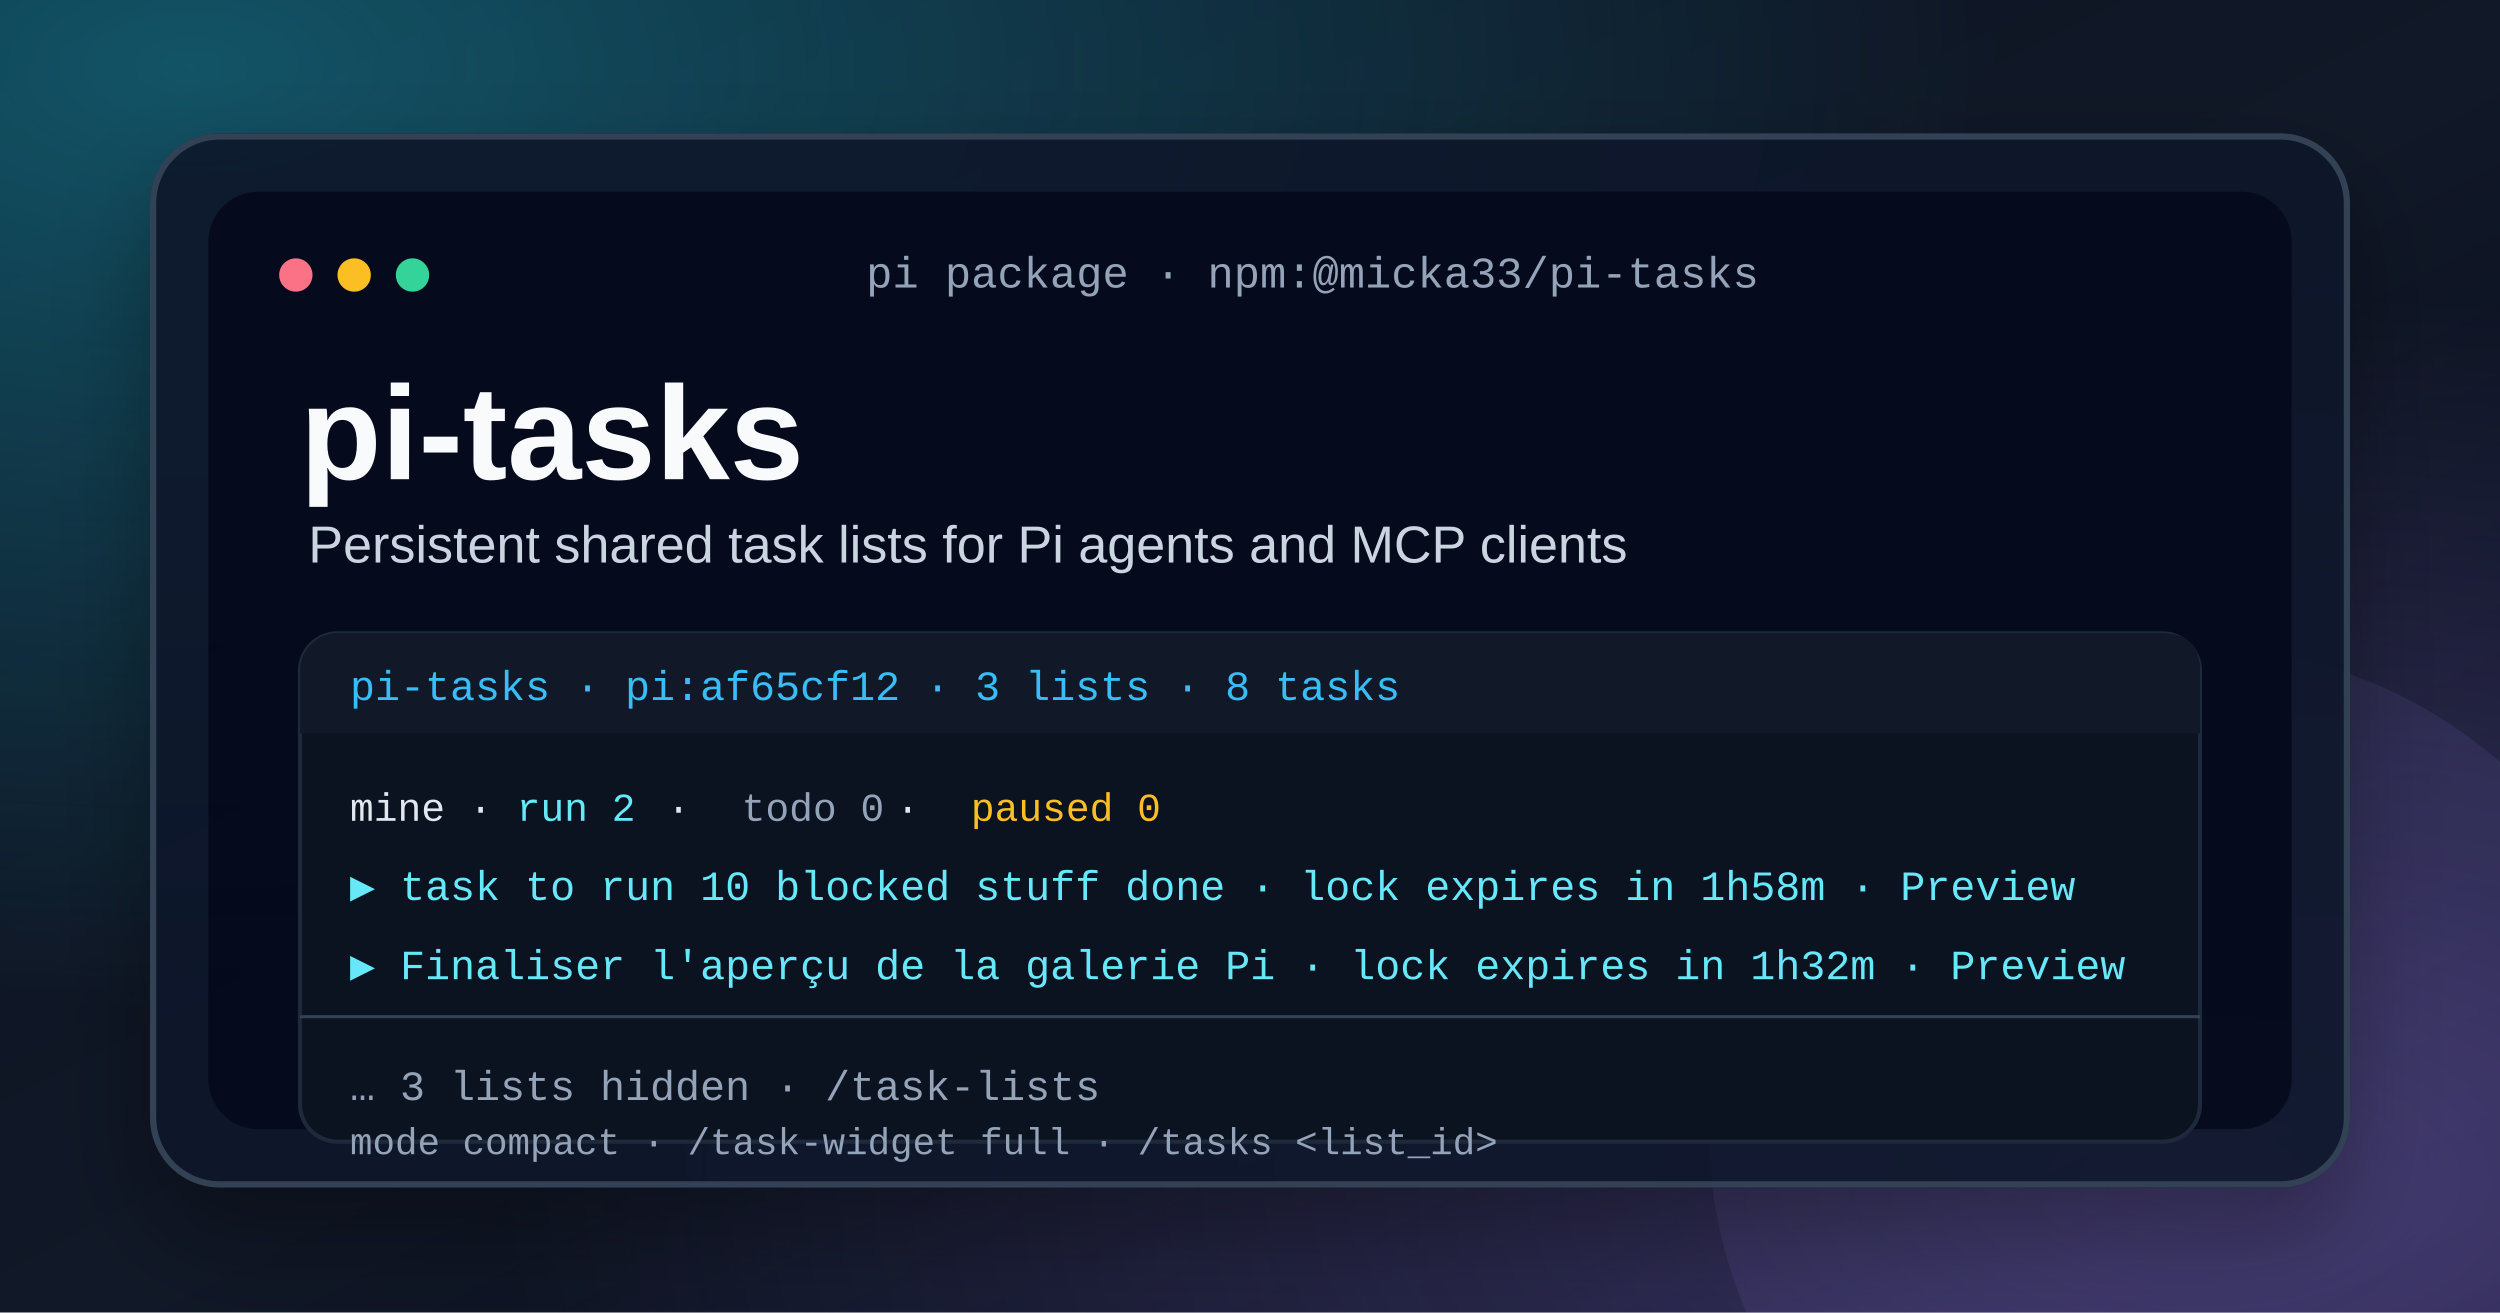
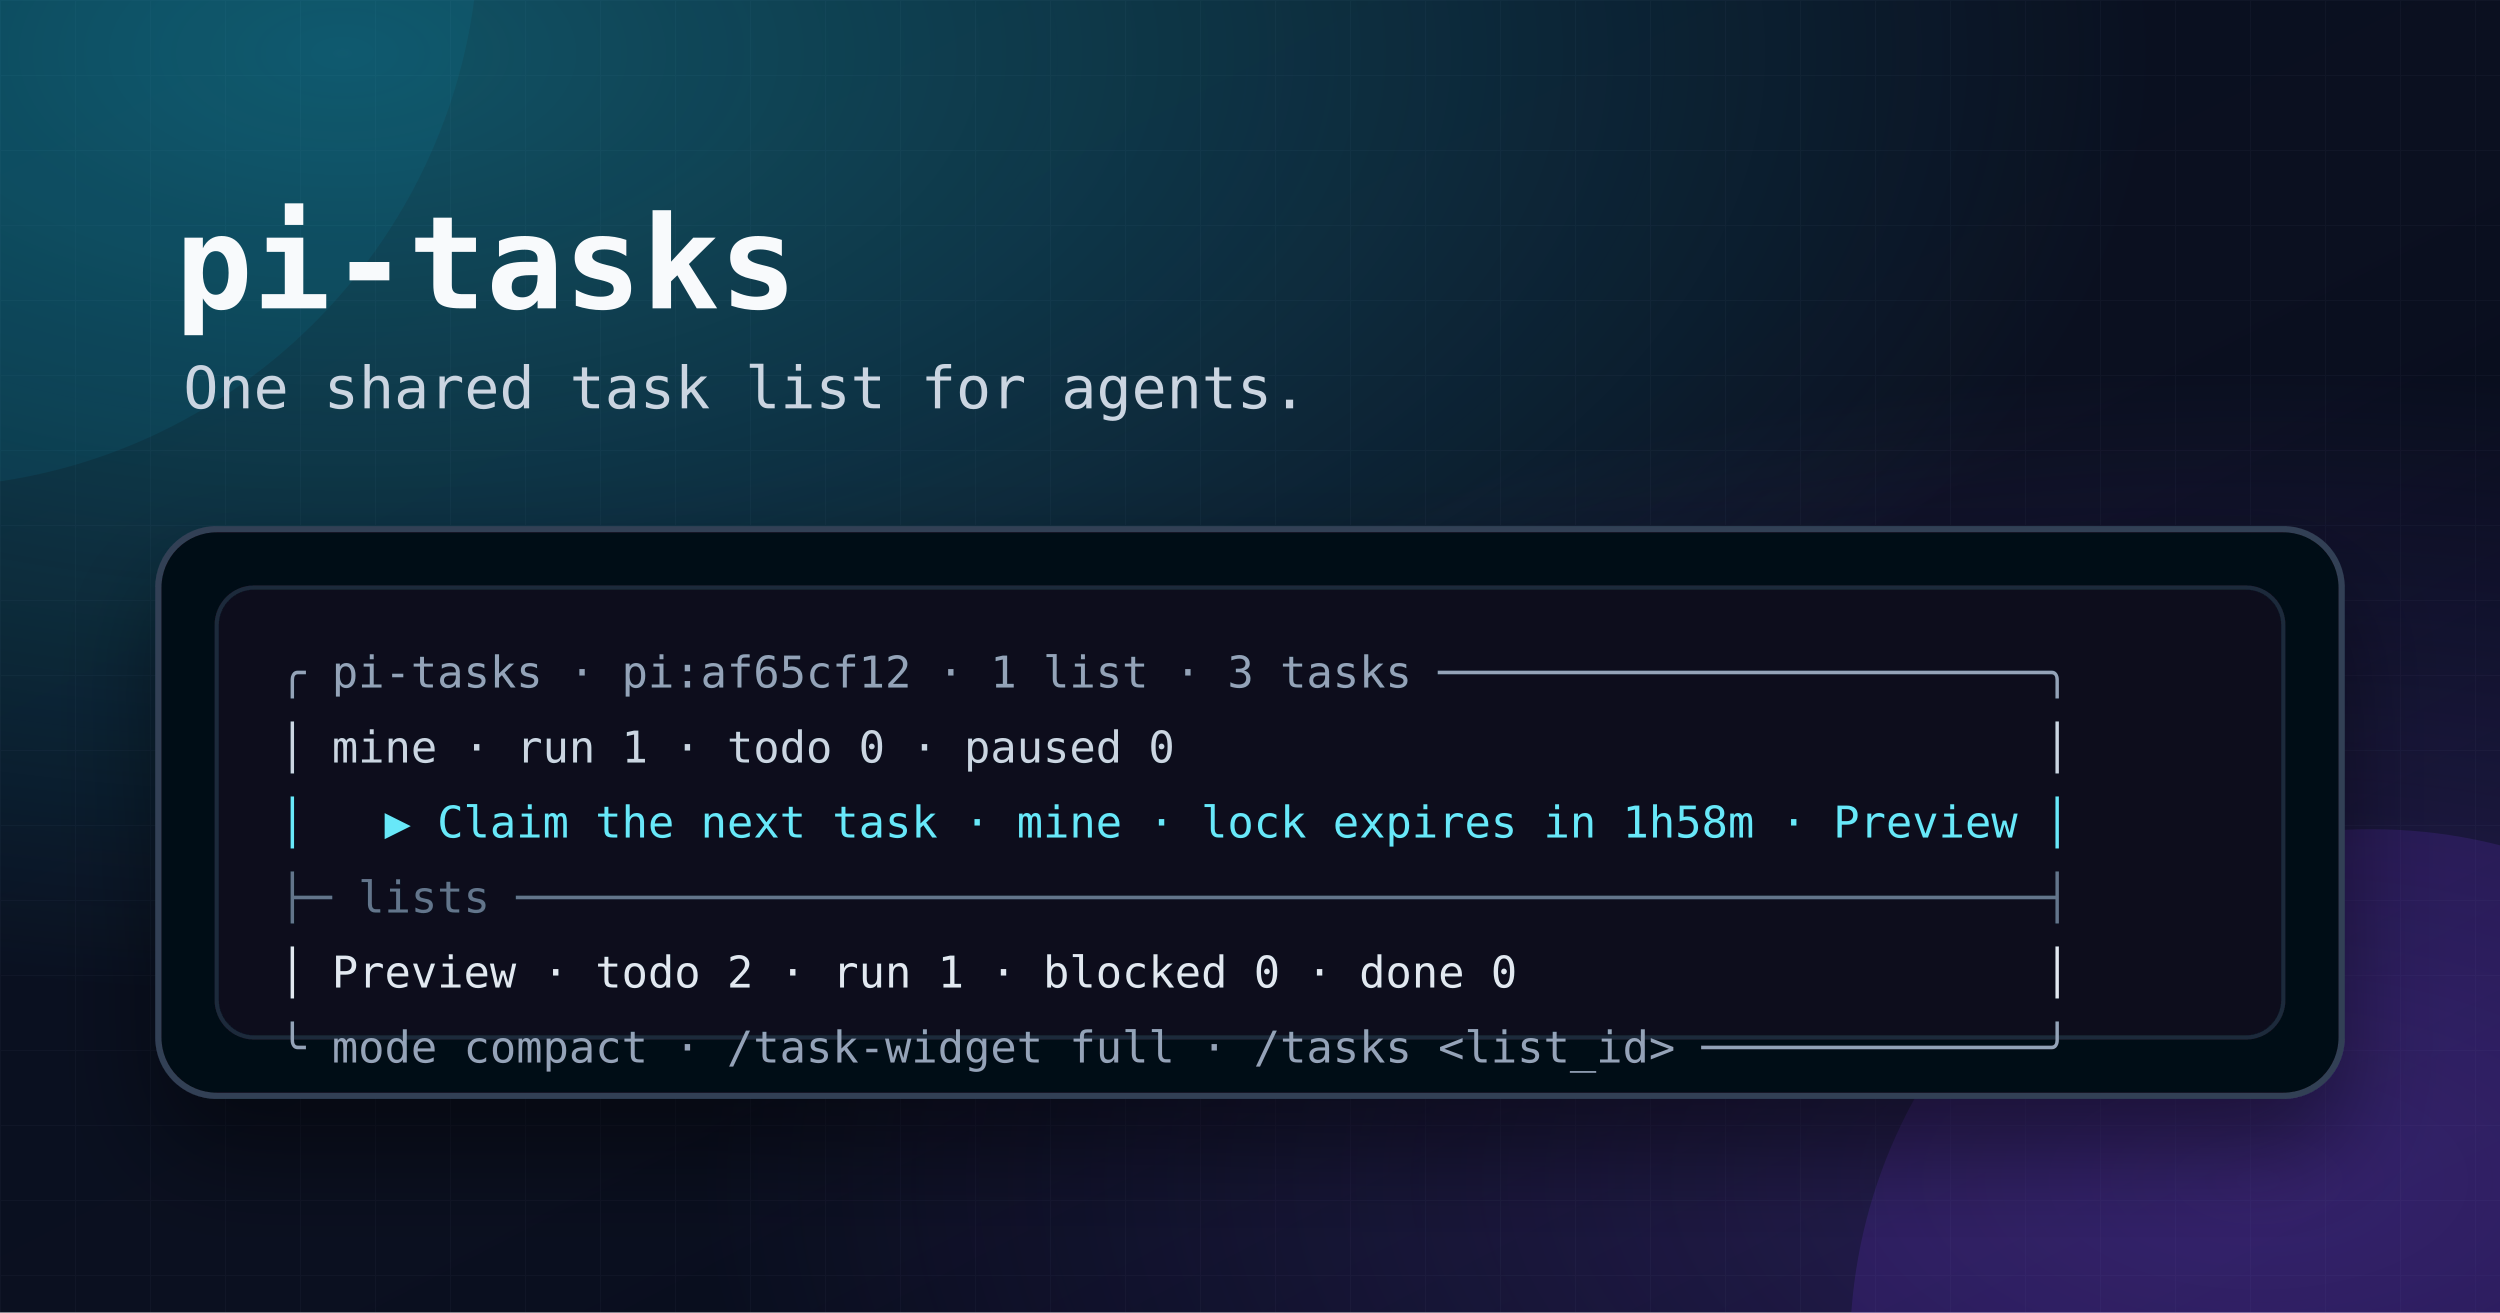
<svg xmlns="http://www.w3.org/2000/svg" width="1200" height="630" viewBox="0 0 1200 630">
  <defs>
    <linearGradient id="bg" x1="0" y1="0" x2="1" y2="1">
-       <stop offset="0" stop-color="#09111f" />
-       <stop offset="0.52" stop-color="#111827" />
+       <stop offset="0" stop-color="#07111f" />
+       <stop offset="0.55" stop-color="#0b1020" />
      <stop offset="1" stop-color="#020617" />
    </linearGradient>
-     <radialGradient id="cyan" cx="0.08" cy="0.05" r="0.72">
+     <radialGradient id="cyanGlow" cx="0.14" cy="0.04" r="0.72">
      <stop offset="0" stop-color="#22d3ee" stop-opacity="0.34" />
      <stop offset="1" stop-color="#22d3ee" stop-opacity="0" />
    </radialGradient>
-     <radialGradient id="violet" cx="0.88" cy="0.9" r="0.68">
-       <stop offset="0" stop-color="#a78bfa" stop-opacity="0.34" />
-       <stop offset="1" stop-color="#a78bfa" stop-opacity="0" />
+     <radialGradient id="violetGlow" cx="0.9" cy="0.9" r="0.62">
+       <stop offset="0" stop-color="#8b5cf6" stop-opacity="0.27" />
+       <stop offset="1" stop-color="#8b5cf6" stop-opacity="0" />
    </radialGradient>
-     <filter id="shadow" x="-20%" y="-20%" width="140%" height="140%">
-       <feDropShadow dx="0" dy="24" stdDeviation="24" flood-color="#000000" flood-opacity="0.38" />
+     <pattern id="grid" width="36" height="36" patternUnits="userSpaceOnUse">
+       <path d="M36 0H0V36" fill="none" stroke="#94a3b8" stroke-opacity="0.045" stroke-width="1" />
+     </pattern>
+     <filter id="panelShadow" x="-18%" y="-25%" width="136%" height="150%">
+       <feDropShadow dx="0" dy="26" stdDeviation="24" flood-color="#000" flood-opacity="0.45" />
    </filter>
-     <style>
-       .mono { font-family: Menlo, Monaco, Consolas, 'Courier New', monospace; }
-       .sans { font-family: Arial, Helvetica, sans-serif; }
-     </style>
+     <filter id="softGlow" x="-60%" y="-60%" width="220%" height="220%">
+       <feGaussianBlur stdDeviation="5" result="blur" />
+       <feMerge>
+         <feMergeNode in="blur" />
+         <feMergeNode in="SourceGraphic" />
+       </feMerge>
+     </filter>
  </defs>
  <rect width="1200" height="630" fill="url(#bg)" />
-   <rect width="1200" height="630" fill="url(#cyan)" />
-   <rect width="1200" height="630" fill="url(#violet)" />
-   <circle cx="1050" cy="540" r="230" fill="#a78bfa" opacity="0.09" />
-   <g transform="translate(72 64)">
-     <rect x="0" y="0" width="1056" height="506" rx="34" fill="#0f172a" opacity="0.9" filter="url(#shadow)" />
-     <rect x="1.5" y="1.5" width="1053" height="503" rx="32" fill="none" stroke="#334155" stroke-width="3" />
-     <rect x="28" y="28" width="1000" height="450" rx="24" fill="#020617" opacity="0.74" />
-     <g transform="translate(58 56)">
-       <circle cx="12" cy="12" r="8" fill="#fb7185" />
-       <circle cx="40" cy="12" r="8" fill="#fbbf24" />
-       <circle cx="68" cy="12" r="8" fill="#34d399" />
-       <text class="mono" x="500" y="18" font-size="21" text-anchor="middle" fill="#94a3b8">pi package · npm:@micka33/pi-tasks</text>
-     </g>
-     <text class="sans" x="72" y="166" font-size="64" font-weight="800" fill="#f8fafc">pi-tasks</text>
-     <text class="sans" x="76" y="206" font-size="25" fill="#cbd5e1">Persistent shared task lists for Pi agents and MCP clients</text>
-     <g transform="translate(72 240)">
-       <rect x="0" y="0" width="912" height="244" rx="18" fill="#0b1220" stroke="#1e293b" stroke-width="2" />
-       <rect x="0" y="0" width="912" height="48" rx="18" fill="#111827" />
-       <path d="M0 28 Q0 0 18 0 H894 Q912 0 912 18 V48 H0 Z" fill="#111827" />
-       <text class="mono" x="24" y="32" font-size="20" fill="#38bdf8">pi-tasks · pi:af65cf12 · 3 lists · 8 tasks</text>
-       <text class="mono" x="24" y="90" font-size="19" fill="#e2e8f0">mine · </text>
-       <text class="mono" x="104" y="90" font-size="19" fill="#67e8f9">run 2</text>
-       <text class="mono" x="176" y="90" font-size="19" fill="#e2e8f0"> · </text>
-       <text class="mono" x="212" y="90" font-size="19" fill="#94a3b8">todo 0</text>
-       <text class="mono" x="286" y="90" font-size="19" fill="#e2e8f0"> · </text>
-       <text class="mono" x="322" y="90" font-size="19" fill="#fbbf24">paused 0</text>
-       <text class="mono" x="24" y="128" font-size="20" fill="#67e8f9">▶ task to run 10 blocked stuff done · lock expires in 1h58m · Preview</text>
-       <text class="mono" x="24" y="166" font-size="20" fill="#67e8f9">▶ Finaliser l'aperçu de la galerie Pi · lock expires in 1h32m · Preview</text>
-       <line x1="0" y1="184" x2="912" y2="184" stroke="#334155" stroke-width="1.5" />
-       <text class="mono" x="24" y="224" font-size="20" fill="#94a3b8">… 3 lists hidden · /task-lists</text>
-       <text class="mono" x="24" y="250" font-size="18" fill="#94a3b8">mode compact · /task-widget full · /tasks &lt;list_id&gt;</text>
+   <rect width="1200" height="630" fill="url(#grid)" />
+   <rect width="1200" height="630" fill="url(#cyanGlow)" />
+   <rect width="1200" height="630" fill="url(#violetGlow)" />
+   <circle cx="-40" cy="-36" r="270" fill="#0891b2" opacity="0.11" />
+   <circle cx="1138" cy="648" r="250" fill="#7c3aed" opacity="0.16" />
+   <text x="84" y="148" font-family="Menlo, Monaco, Consolas, monospace" font-size="62" font-weight="800" fill="#f8fafc">pi-tasks</text>
+   <text x="88" y="196" font-family="Menlo, Monaco, Consolas, monospace" font-size="28" fill="#cbd5e1">One shared task list for agents.</text>
+   <g transform="translate(76 254)" filter="url(#panelShadow)">
+     <rect x="0" y="0" width="1048" height="272" rx="28" fill="#050b15" stroke="#334155" stroke-width="3" />
+     <rect x="28" y="28" width="992" height="216" rx="18" fill="#08111f" stroke="#1e293b" stroke-width="2" />
+     <g transform="translate(58 76)" font-family="Menlo, Monaco, Consolas, monospace" font-size="21" xml:space="preserve">
+       <text x="0" y="0" fill="#94a3b8">╭ pi-tasks · pi:af65cf12 · 1 list · 3 tasks ───────────────────────╮</text>
+       <text x="0" y="36" fill="#cbd5e1">│ mine · run 1 · todo 0 · paused 0                                 │</text>
+       <text x="0" y="72" fill="#67e8f9">│   ▶ Claim the next task · mine · lock expires in 1h58m · Preview │</text>
+       <text x="0" y="108" fill="#64748b">├─ lists ──────────────────────────────────────────────────────────┤</text>
+       <text x="0" y="144" fill="#e2e8f0">│ Preview · todo 2 · run 1 · blocked 0 · done 0                    │</text>
+       <text x="0" y="180" fill="#94a3b8">╰ mode compact · /task-widget full · /tasks &lt;list_id&gt; ─────────────╯</text>
    </g>
  </g>
</svg>
